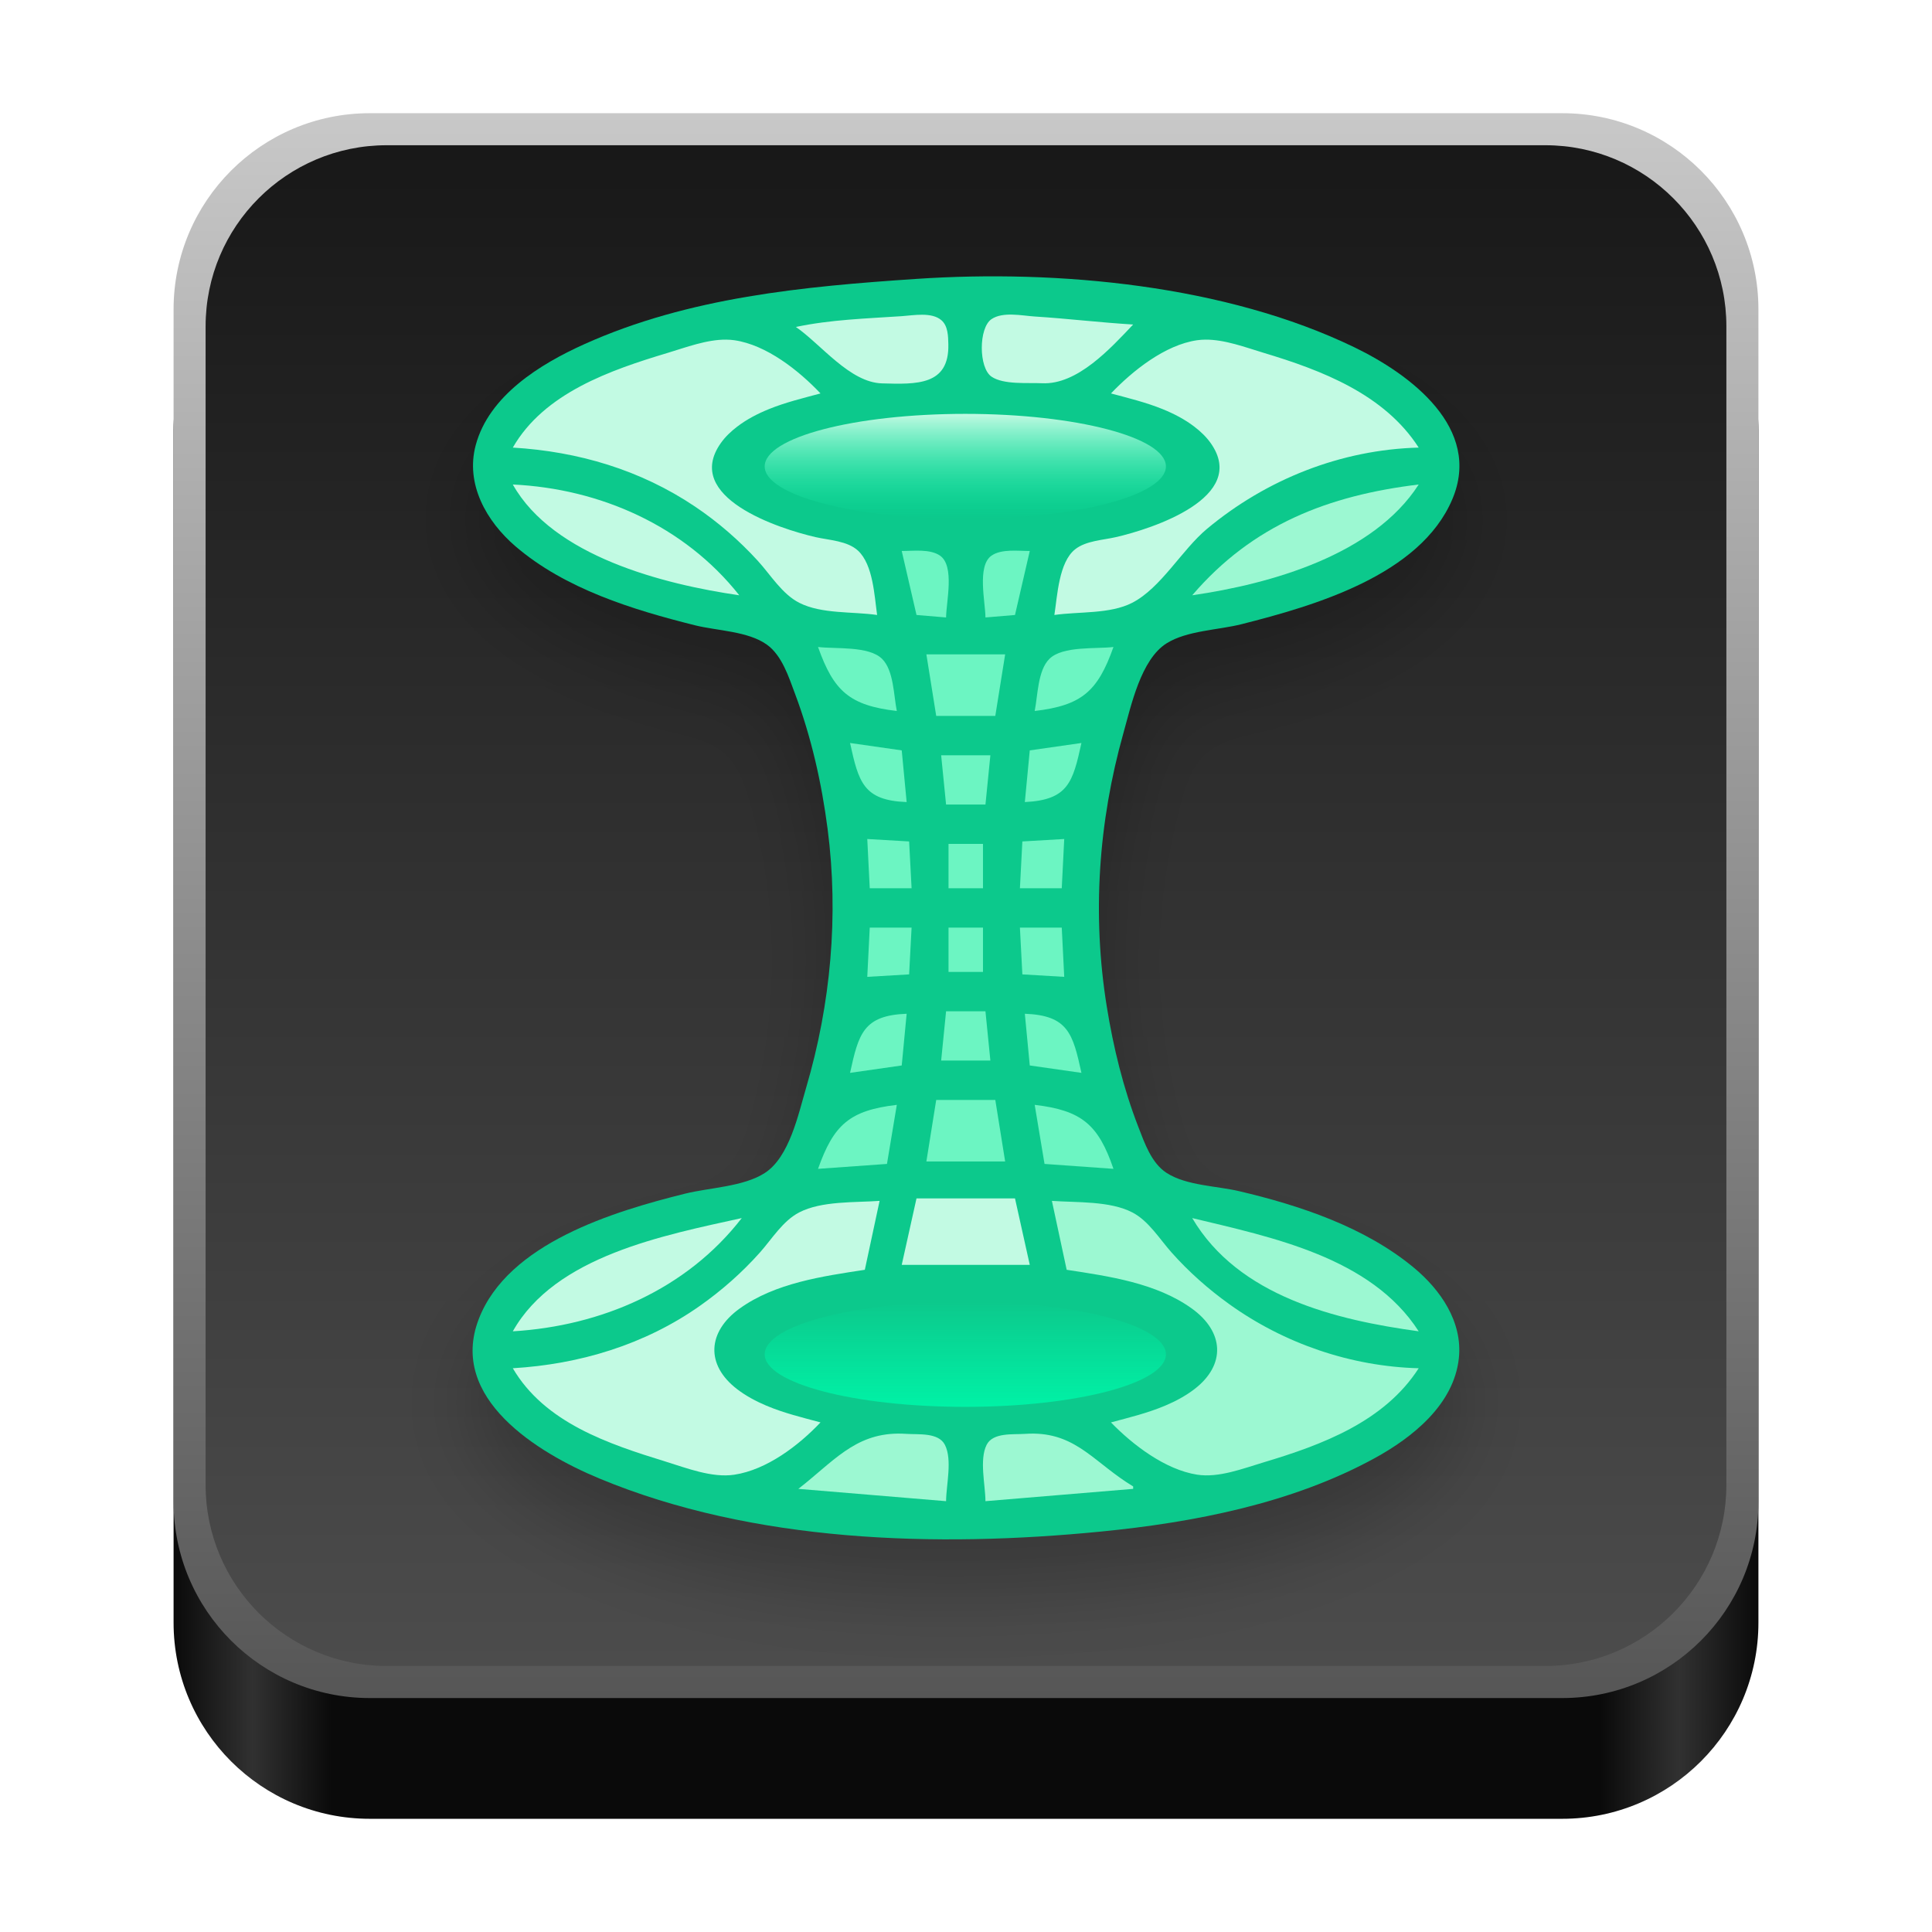
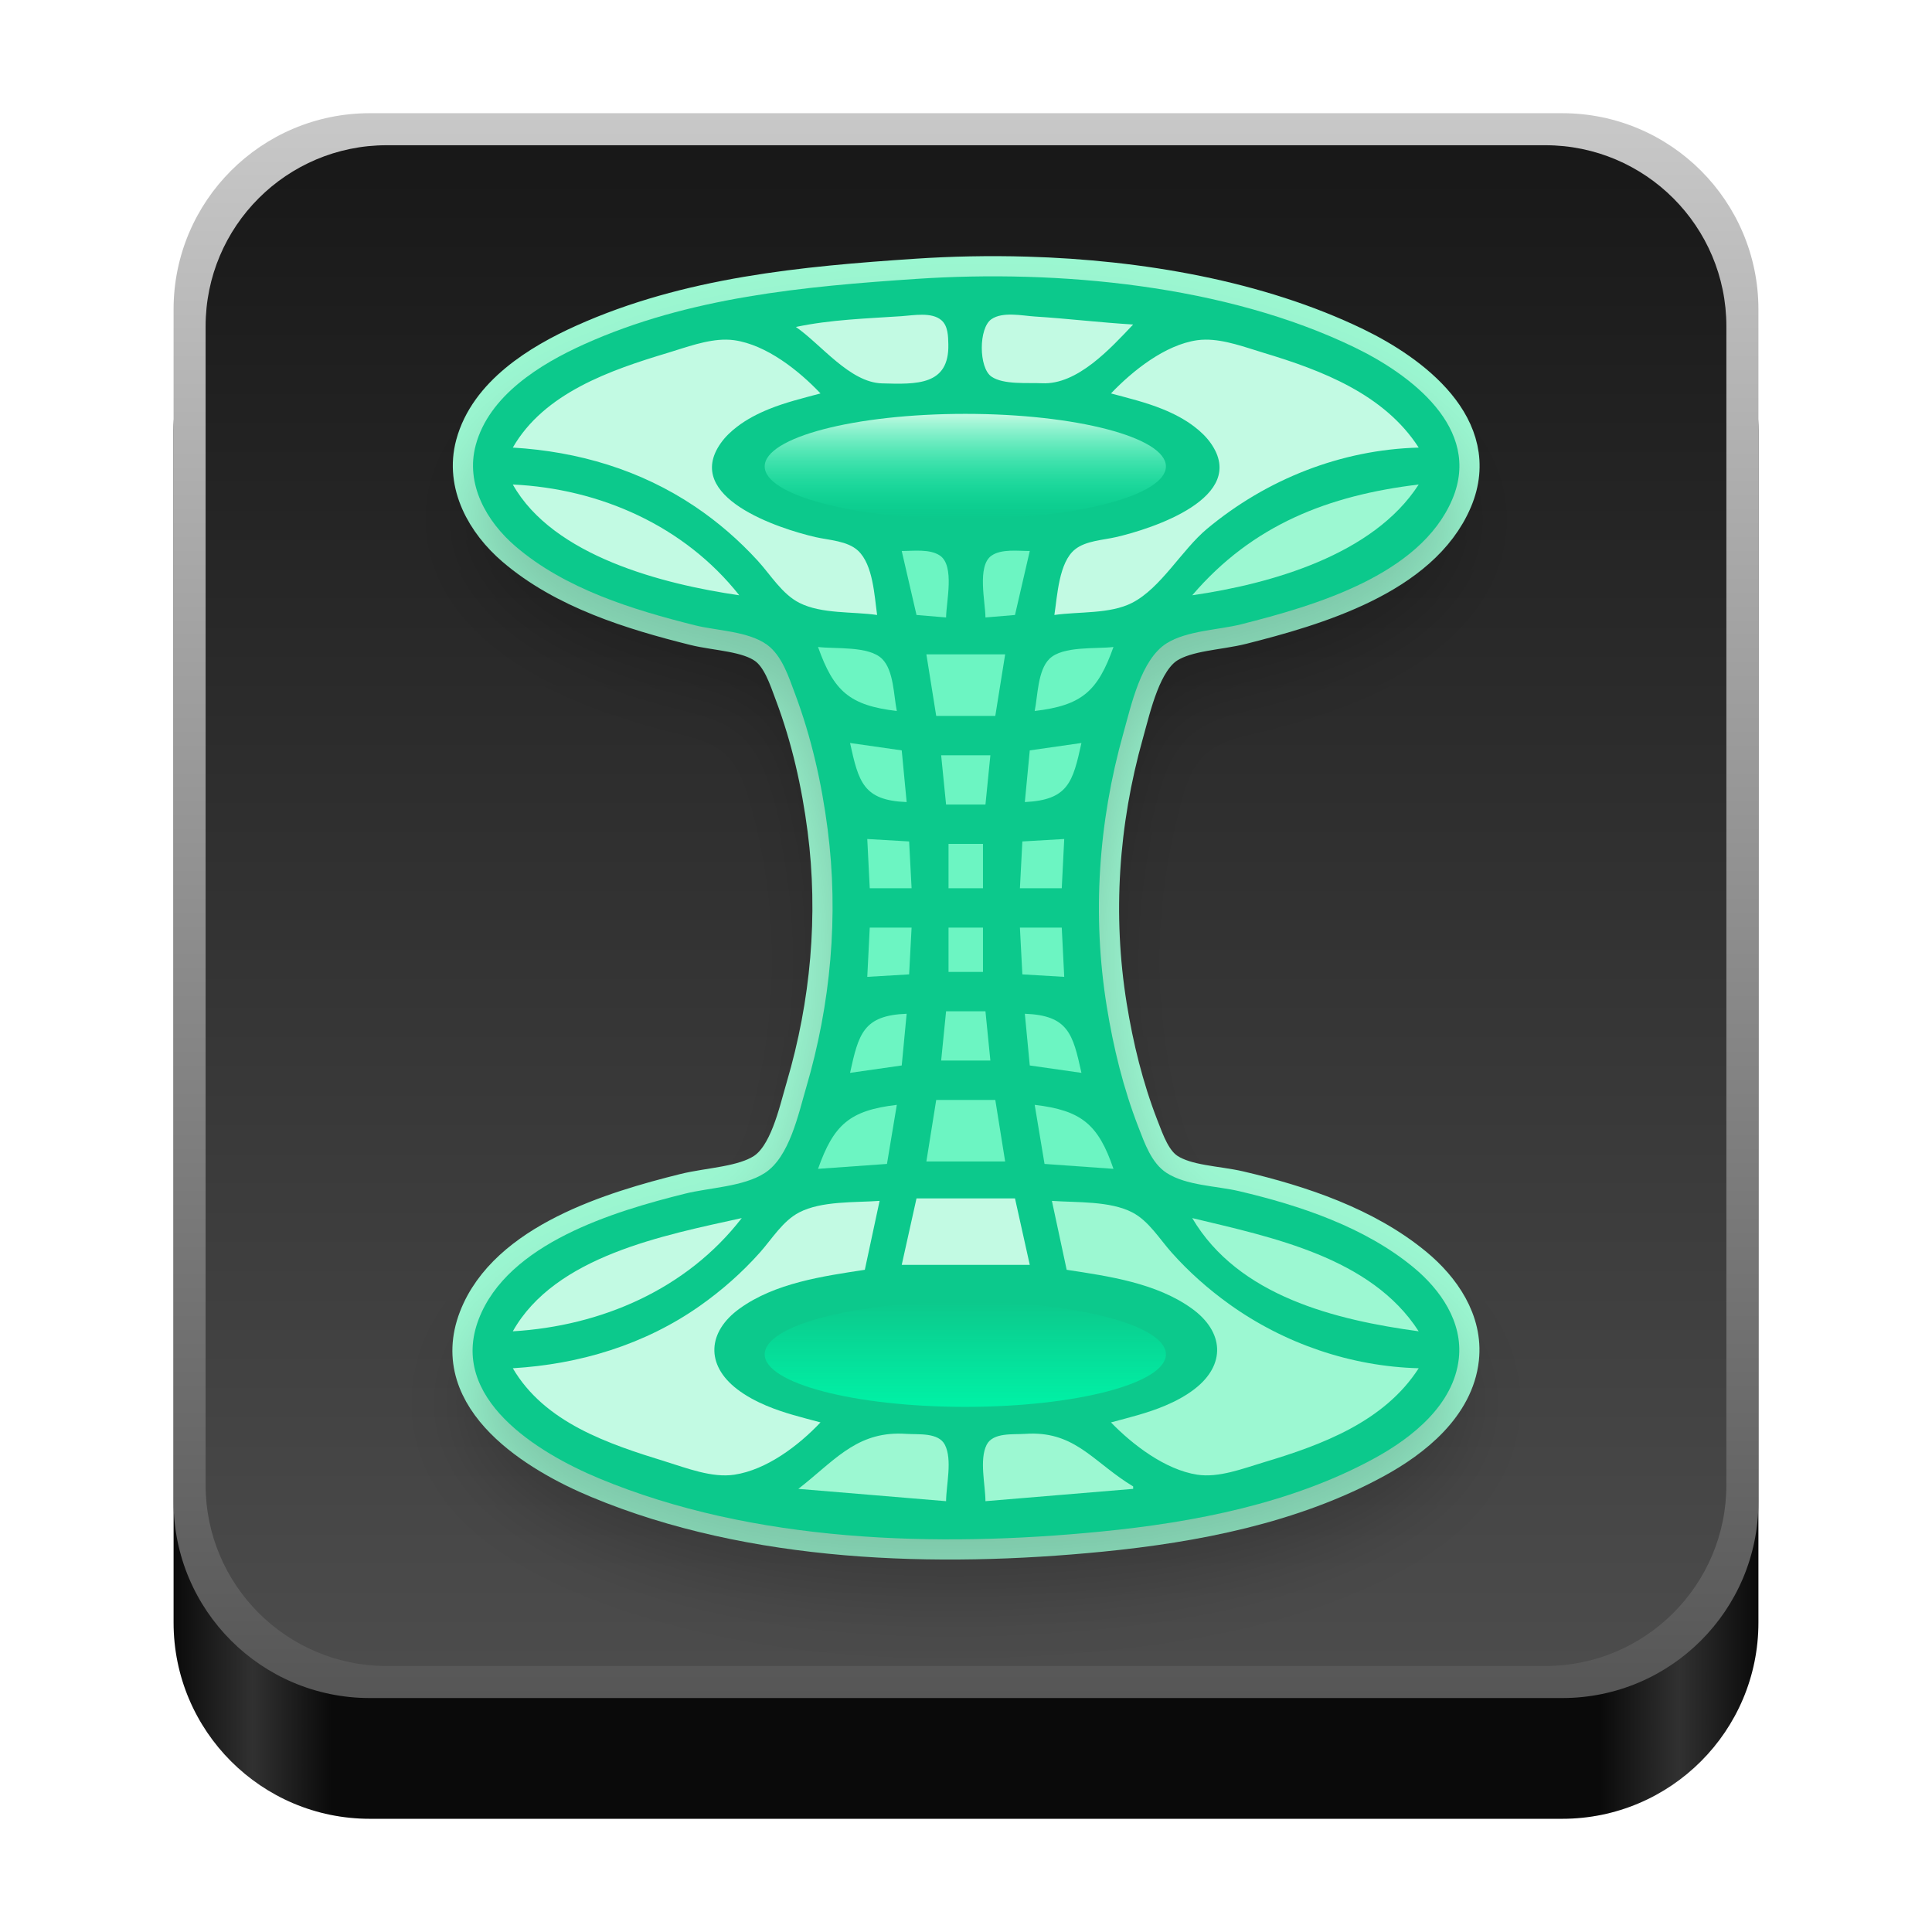
<svg xmlns="http://www.w3.org/2000/svg" xmlns:xlink="http://www.w3.org/1999/xlink" width="128" height="128" viewBox="0 0 128 128" version="1.1" id="svg5" xml:space="preserve">
  <defs id="defs2">
    <linearGradient id="linearGradient3">
      <stop style="stop-color:#00f2a6;stop-opacity:1;" offset="0" id="stop3" />
      <stop style="stop-color:#00f2a6;stop-opacity:0;" offset="1" id="stop4" />
    </linearGradient>
    <linearGradient id="linearGradient1">
      <stop style="stop-color:#c2fae3;stop-opacity:1" offset="0" id="stop1" />
      <stop style="stop-color:#00f2a6;stop-opacity:0;" offset="1" id="stop2" />
    </linearGradient>
    <linearGradient id="linearGradient11">
      <stop style="stop-color:#181818;stop-opacity:1;" offset="0" id="stop11" />
      <stop style="stop-color:#4c4c4c;stop-opacity:1;" offset="1" id="stop12" />
    </linearGradient>
    <linearGradient id="linearGradient404">
      <stop style="stop-color:#565656;stop-opacity:1;" offset="0" id="stop400" />
      <stop style="stop-color:#c8c8c8;stop-opacity:1;" offset="1" id="stop402" />
    </linearGradient>
    <linearGradient y2="236" x2="96" y1="236" x1="32" gradientTransform="translate(604.8168,170.5864)" gradientUnits="userSpaceOnUse" id="linearGradient1099" xlink:href="#linearGradient1036" />
    <linearGradient id="linearGradient1036">
      <stop id="stop1032" offset="0" style="stop-color:#d5d3cf;stop-opacity:1;" />
      <stop id="stop1034" offset="1" style="stop-color:#f6f5f4;stop-opacity:1" />
    </linearGradient>
    <radialGradient r="32" fy="-76" fx="-244" cy="-76" cx="-244" gradientTransform="matrix(0.8833333,0,0,0.8833333,-460.3502,463.1197)" gradientUnits="userSpaceOnUse" id="radialGradient1103" xlink:href="#linearGradient1069" />
    <linearGradient id="linearGradient1069">
      <stop id="stop1065" offset="0" style="stop-color:#d5d3cf;stop-opacity:1" />
      <stop id="stop1067-1" offset="1" style="stop-color:#949390;stop-opacity:1" />
    </linearGradient>
    <linearGradient gradientUnits="userSpaceOnUse" y2="232" x2="64" y1="262.5" x1="64" id="linearGradient1027" xlink:href="#linearGradient1025" gradientTransform="translate(-470.5864,432.8168)" />
    <linearGradient id="linearGradient1025">
      <stop id="stop1021" offset="0" style="stop-color:#9a9996;stop-opacity:1" />
      <stop id="stop1023" offset="1" style="stop-color:#77767b;stop-opacity:1" />
    </linearGradient>
    <clipPath clipPathUnits="userSpaceOnUse" id="clipPath1609-7">
      <path id="path1611-5" d="m 252,116 28,-28 v -8 h -36 v 36 z" style="fill:#e74747;stroke:none;stroke-width:0.25px;stroke-linecap:butt;stroke-linejoin:miter;stroke-opacity:1" />
    </clipPath>
    <linearGradient id="linearGradient8241">
      <stop style="stop-color:#0a0a0a;stop-opacity:1;" offset="0" id="stop8237" />
      <stop style="stop-color:#313131;stop-opacity:1;" offset="0.05" id="stop9349" />
      <stop style="stop-color:#0a0a0a;stop-opacity:1;" offset="0.1" id="stop21746" />
      <stop style="stop-color:#0a0a0a;stop-opacity:1;" offset="0.9" id="stop21940" />
      <stop style="stop-color:#313131;stop-opacity:1;" offset="0.95" id="stop9351" />
      <stop style="stop-color:#0a0a0a;stop-opacity:1;" offset="1" id="stop8239" />
    </linearGradient>
    <radialGradient r="32" fy="-76" fx="-244" cy="-76" cx="-244" gradientTransform="matrix(0.8833333,0,0,0.8833333,-460.3502,463.1197)" gradientUnits="userSpaceOnUse" id="radialGradient1103-5" xlink:href="#linearGradient1069" />
    <clipPath clipPathUnits="userSpaceOnUse" id="clipPath1609-7-7">
      <path id="path1611-5-0" d="m 252,116 28,-28 v -8 h -36 v 36 z" style="fill:#e74747;stroke:none;stroke-width:0.25px;stroke-linecap:butt;stroke-linejoin:miter;stroke-opacity:1" />
    </clipPath>
    <clipPath clipPathUnits="userSpaceOnUse" id="clipPath744">
      <rect style="fill:#1e88e5;fill-opacity:1;stroke-width:0.265" id="rect746" width="541.867" height="541.867" x="0" y="1.5987212e-14" rx="79.375" ry="79.375" />
    </clipPath>
    <clipPath clipPathUnits="userSpaceOnUse" id="clipPath62">
      <rect style="fill:#1e88e5;fill-opacity:1;stroke-width:0.265" id="rect64" width="541.867" height="541.867" x="2.2507105e-05" y="-0.422" rx="79.375" ry="79.375" />
    </clipPath>
    <linearGradient xlink:href="#linearGradient8241" id="linearGradient8243" x1="11.5" y1="120.5" x2="116.5" y2="120.5" gradientUnits="userSpaceOnUse" />
    <radialGradient r="32" fy="-76" fx="-244" cy="-76" cx="-244" gradientTransform="matrix(0.8833333,0,0,0.8833333,-460.3502,463.1197)" gradientUnits="userSpaceOnUse" id="radialGradient1103-6" xlink:href="#linearGradient1069" />
    <clipPath clipPathUnits="userSpaceOnUse" id="clipPath1609-7-2">
      <path id="path1611-5-3" d="m 252,116 28,-28 v -8 h -36 v 36 z" style="fill:#e74747;stroke:none;stroke-width:0.25px;stroke-linecap:butt;stroke-linejoin:miter;stroke-opacity:1" />
    </clipPath>
    <radialGradient r="32" fy="-76" fx="-244" cy="-76" cx="-244" gradientTransform="matrix(0.8833333,0,0,0.8833333,-460.3502,463.1197)" gradientUnits="userSpaceOnUse" id="radialGradient1103-56" xlink:href="#linearGradient1069" />
    <clipPath clipPathUnits="userSpaceOnUse" id="clipPath1609-7-0">
      <path id="path1611-5-9" d="m 252,116 28,-28 v -8 h -36 v 36 z" style="fill:#e74747;stroke:none;stroke-width:0.25px;stroke-linecap:butt;stroke-linejoin:miter;stroke-opacity:1" />
    </clipPath>
    <clipPath clipPathUnits="userSpaceOnUse" id="clipPath37">
      <rect style="fill:#1a1a1a;fill-opacity:1;stroke-width:0.265" id="rect39" width="541.867" height="541.867" x="-2.6626146e-06" y="3.241" rx="79.375" ry="79.375" />
    </clipPath>
    <clipPath clipPathUnits="userSpaceOnUse" id="clipPath22042">
      <rect style="fill:#333333;fill-opacity:1;stroke-width:0.013" id="rect22044" width="27.32" height="27.484" x="166.968" y="105.404" rx="4.002" ry="4.026" />
    </clipPath>
    <clipPath clipPathUnits="userSpaceOnUse" id="clipPath1039">
      <rect style="fill:#b3b3b3;fill-opacity:1;stroke-width:0.265" id="rect1041" width="541.867" height="541.867" x="2.5931527e-05" y="-0" rx="79.375" ry="79.375" />
    </clipPath>
    <clipPath clipPathUnits="userSpaceOnUse" id="clipPath154">
      <rect style="fill:#b3b3b3;fill-opacity:1;stroke-width:0.265" id="rect156" width="541.867" height="541.867" x="-2.9218751e-05" y="-0" rx="79.375" ry="79.375" />
    </clipPath>
    <linearGradient xlink:href="#linearGradient404" id="linearGradient406" x1="64" y1="112.5" x2="64" y2="7.5" gradientUnits="userSpaceOnUse" />
    <linearGradient id="paint0_linear" x1="49.939" y1="0.258" x2="49.939" y2="99.742" gradientUnits="userSpaceOnUse" gradientTransform="matrix(0.7624293,0,0,0.7624293,26.69079,21.87851)">
      <stop stop-color="white" id="stop585" />
      <stop offset="1" stop-color="white" stop-opacity="0" id="stop587" />
    </linearGradient>
    <linearGradient xlink:href="#linearGradient11" id="linearGradient12" x1="64" y1="9.622" x2="64" y2="110.378" gradientUnits="userSpaceOnUse" />
    <filter style="color-interpolation-filters:sRGB;" id="filter82" x="-0.092" y="-0.072" width="1.184" height="1.185">
      <feFlood result="flood" in="SourceGraphic" flood-opacity="0.202" flood-color="rgb(0,0,0)" id="feFlood81" />
      <feGaussianBlur result="blur" in="SourceGraphic" stdDeviation="2.5" id="feGaussianBlur81" />
      <feOffset result="offset" in="blur" dx="0" dy="3.5" id="feOffset81" />
      <feComposite result="comp1" operator="in" in="flood" in2="offset" id="feComposite81" />
      <feComposite result="comp2" operator="over" in="SourceGraphic" in2="comp1" id="feComposite82" />
    </filter>
    <linearGradient xlink:href="#linearGradient1" id="linearGradient2" x1="63.954" y1="27.42" x2="63.954" y2="34.382" gradientUnits="userSpaceOnUse" />
    <linearGradient xlink:href="#linearGradient3" id="linearGradient4" x1="63.954" y1="93.208" x2="63.954" y2="86.247" gradientUnits="userSpaceOnUse" />
  </defs>
  <g id="layer2">
    <rect style="fill:url(#linearGradient8243);fill-opacity:1" id="rect440" width="105" height="105" x="11.5" y="15.5" rx="13" ry="13" />
    <rect style="fill:url(#linearGradient406);fill-opacity:1" id="rect358" width="105" height="105" x="11.5" y="7.5" rx="13" ry="13" />
    <rect style="fill:url(#linearGradient12);fill-opacity:1;stroke-width:0.96" id="rect338" width="100.755" height="100.755" x="13.622" y="9.622" rx="12" ry="12" />
+     <path id="path1" style="fill:#0cc98c;fill-opacity:1;stroke:#9cf8d2;stroke-width:2.675;stroke-opacity:1;stroke-dasharray:none" d="M 68.016 18.34 C 65.522 18.267 63.067 18.32 60.721 18.477 C 53.246 18.976 45.628 19.689 38.705 22.807 C 35.793 24.118 32.401 26.2 31.518 29.49 C 30.823 32.075 32.229 34.543 34.15 36.193 C 37.437 39.017 41.913 40.396 46.043 41.428 C 47.503 41.793 49.557 41.815 50.803 42.707 C 51.811 43.429 52.255 44.852 52.672 45.963 C 53.754 48.847 54.439 51.882 54.834 54.934 C 55.575 60.663 55.042 66.519 53.41 72.059 C 52.894 73.81 52.307 76.655 50.67 77.713 C 49.255 78.628 47.01 78.679 45.391 79.082 C 40.661 80.259 33.658 82.358 31.719 87.389 C 29.69 92.652 35.646 96.262 39.684 97.943 C 49.916 102.204 62.067 102.543 72.953 101.469 C 79.11 100.861 85.58 99.61 91.057 96.617 C 93.577 95.24 96.316 93.06 96.65 89.998 C 96.915 87.58 95.441 85.453 93.658 83.977 C 90.423 81.298 86.123 79.864 82.086 78.916 C 80.598 78.567 78.602 78.551 77.297 77.711 C 76.287 77.061 75.834 75.735 75.42 74.668 C 74.421 72.093 73.764 69.399 73.324 66.676 C 72.349 60.629 72.769 54.464 74.428 48.572 C 74.938 46.762 75.588 43.683 77.297 42.617 C 78.652 41.773 80.716 41.744 82.25 41.355 C 87.073 40.134 94.084 38.115 96.219 33.078 C 98.216 28.367 93.448 24.811 89.752 23.02 C 83.344 19.915 75.497 18.559 68.016 18.34 z " />
    <g id="g4" style="filter:url(#filter82)">
      <path style="fill:#0cc98c;stroke:none;stroke-width:0.975;fill-opacity:1" d="m 60.722,18.477 c -7.475,0.5 -15.094,1.211 -22.017,4.329 -2.912,1.312 -6.303,3.395 -7.187,6.685 -0.694,2.585 0.712,5.053 2.633,6.703 3.287,2.823 7.763,4.201 11.893,5.233 1.46,0.365 3.515,0.387 4.76,1.279 1.008,0.722 1.451,2.146 1.868,3.257 1.082,2.884 1.767,5.918 2.161,8.97 0.741,5.73 0.209,11.585 -1.423,17.125 -0.516,1.752 -1.102,4.597 -2.739,5.655 -1.415,0.915 -3.66,0.966 -5.279,1.369 -4.73,1.177 -11.733,3.276 -13.672,8.306 -2.029,5.263 3.926,8.874 7.964,10.556 10.232,4.261 22.385,4.6 33.271,3.525 6.157,-0.608 12.627,-1.859 18.103,-4.852 2.52,-1.377 5.259,-3.557 5.594,-6.62 C 96.915,87.58 95.441,85.452 93.658,83.976 90.423,81.297 86.124,79.864 82.087,78.916 80.599,78.567 78.601,78.552 77.296,77.712 76.286,77.062 75.834,75.734 75.42,74.667 74.42,72.092 73.764,69.399 73.325,66.676 72.349,60.629 72.769,54.464 74.428,48.573 c 0.51,-1.811 1.159,-4.89 2.868,-5.955 1.355,-0.845 3.42,-0.874 4.953,-1.262 4.823,-1.221 11.835,-3.24 13.97,-8.277 1.997,-4.711 -2.771,-8.269 -6.467,-10.06 C 81.208,18.879 70.105,17.85 60.722,18.477" id="path53" />
      <path id="path52" style="fill:#9cf8d2;fill-opacity:1;stroke:none;stroke-width:0.975" d="M 93.992 32.1 C 88.03 32.819 82.995 34.756 78.988 39.439 C 84.207 38.681 90.993 36.766 93.992 32.1 z M 69.691 79.561 L 70.67 84.127 C 73.468 84.555 76.62 85.001 78.973 86.701 C 81.091 88.232 81.24 90.419 79.129 92.037 C 78.539 92.489 77.876 92.84 77.193 93.129 C 76.038 93.618 74.814 93.913 73.605 94.238 C 75.046 95.726 77.204 97.373 79.314 97.701 C 80.747 97.924 82.363 97.29 83.717 96.885 C 87.586 95.727 91.717 94.19 93.992 90.65 C 89.507 90.532 85.081 89.019 81.434 86.398 C 80.044 85.4 78.759 84.26 77.621 82.982 C 76.825 82.089 76.108 80.891 75.02 80.326 C 73.532 79.554 71.334 79.68 69.691 79.561 z M 78.988 80.701 C 82.049 85.894 88.506 87.453 93.992 88.203 C 90.839 83.298 84.275 81.973 78.988 80.701 z M 59.475 94.98 C 56.603 95.014 55.194 96.852 52.893 98.641 L 62.68 99.457 C 62.689 98.378 63.106 96.709 62.602 95.723 C 62.176 94.891 60.843 95.052 60.068 94.998 C 59.863 94.984 59.666 94.978 59.475 94.98 z M 68.498 94.98 C 68.306 94.978 68.107 94.983 67.898 94.998 C 67.127 95.052 65.787 94.891 65.367 95.723 C 64.872 96.704 65.283 98.382 65.289 99.457 L 75.074 98.641 L 75.074 98.479 C 72.571 96.969 71.383 95.025 68.498 94.98 z " />
      <path id="path49" style="fill:#c2fae3;fill-opacity:1;stroke:none;stroke-width:0.975" d="M 67.084 20.844 C 66.568 20.831 66.062 20.889 65.686 21.146 C 64.831 21.73 64.835 24.366 65.686 24.951 C 66.488 25.503 68.099 25.345 69.039 25.391 C 71.376 25.504 73.566 23.092 75.074 21.5 C 72.897 21.37 70.729 21.107 68.551 20.969 C 68.128 20.942 67.6 20.857 67.084 20.844 z M 61.109 20.852 C 60.628 20.847 60.13 20.921 59.742 20.947 C 57.407 21.104 55.027 21.175 52.73 21.662 C 54.409 22.823 56.299 25.341 58.438 25.4 C 60.72 25.464 62.894 25.548 62.83 22.809 C 62.818 22.28 62.81 21.602 62.379 21.223 C 62.056 20.938 61.591 20.856 61.109 20.852 z M 48.107 22.502 C 46.819 22.49 45.435 23.019 44.25 23.375 C 40.448 24.518 36.059 26.026 33.975 29.654 C 38.304 29.913 42.423 31.126 46.043 33.559 C 47.569 34.584 48.972 35.803 50.211 37.16 C 51.055 38.085 51.815 39.361 52.961 39.941 C 54.44 40.69 56.495 40.508 58.111 40.744 C 57.931 39.472 57.846 37.419 56.85 36.486 C 56.148 35.83 54.928 35.79 54.035 35.586 C 51.611 35.03 45.222 32.95 47.752 29.361 C 48.049 28.939 48.429 28.581 48.838 28.268 C 49.475 27.78 50.195 27.409 50.936 27.107 C 52.043 26.657 53.21 26.376 54.361 26.066 C 52.93 24.555 50.787 22.848 48.652 22.541 C 48.473 22.515 48.291 22.504 48.107 22.502 z M 79.859 22.502 C 79.675 22.504 79.494 22.515 79.314 22.541 C 77.183 22.848 75.041 24.563 73.605 26.066 C 74.757 26.376 75.924 26.657 77.031 27.107 C 77.772 27.409 78.492 27.78 79.129 28.268 C 79.537 28.581 79.917 28.939 80.215 29.361 C 82.745 32.95 76.356 35.03 73.932 35.586 C 73.072 35.783 71.941 35.826 71.227 36.395 C 70.149 37.251 70.052 39.481 69.855 40.744 C 71.467 40.509 73.53 40.693 75.002 39.941 C 76.915 38.964 78.297 36.429 79.967 35.037 C 83.914 31.748 88.849 29.79 93.992 29.654 C 91.721 26.121 87.582 24.537 83.717 23.375 C 82.532 23.019 81.147 22.49 79.859 22.502 z M 33.975 32.1 C 36.648 36.851 43.935 38.707 48.979 39.439 C 45.343 34.839 39.762 32.375 33.975 32.1 z M 60.721 79.396 L 59.742 83.801 L 68.225 83.801 L 67.246 79.396 L 60.721 79.396 z M 58.275 79.561 C 56.633 79.68 54.435 79.554 52.947 80.326 C 51.859 80.891 51.141 82.089 50.346 82.982 C 49.164 84.309 47.822 85.492 46.369 86.516 C 42.715 89.09 38.407 90.385 33.975 90.65 C 36.093 94.261 40.293 95.66 44.086 96.83 C 45.483 97.261 47.17 97.928 48.652 97.703 C 50.806 97.377 52.911 95.769 54.361 94.238 C 53.153 93.913 51.929 93.618 50.773 93.129 C 50.091 92.84 49.428 92.489 48.838 92.037 C 46.727 90.419 46.876 88.232 48.994 86.701 C 51.347 85.001 54.499 84.555 57.297 84.127 L 58.275 79.561 z M 49.143 80.701 C 43.997 81.84 36.787 83.205 33.975 88.203 C 39.83 87.853 45.49 85.426 49.143 80.701 z " />
      <path id="path45" style="fill:#6cf5c2;fill-opacity:1;stroke:none;stroke-width:0.975" d="M 61.049 36.486 C 60.594 36.467 60.126 36.505 59.742 36.504 L 60.721 40.744 L 62.68 40.908 C 62.689 39.883 63.265 37.498 62.281 36.814 C 61.947 36.583 61.504 36.506 61.049 36.486 z M 66.918 36.486 C 66.463 36.506 66.021 36.582 65.688 36.814 C 64.717 37.49 65.283 39.891 65.289 40.908 L 67.246 40.744 L 68.225 36.504 C 67.841 36.505 67.373 36.467 66.918 36.486 z M 54.197 42.865 C 55.236 45.797 56.288 46.737 59.416 47.105 C 59.209 46.089 59.217 44.42 58.441 43.652 C 57.562 42.782 55.357 43.005 54.197 42.865 z M 73.77 42.865 C 72.61 43.005 70.405 42.782 69.525 43.652 C 68.749 44.42 68.758 46.089 68.551 47.105 C 71.678 46.737 72.731 45.797 73.77 42.865 z M 61.375 43.354 L 62.027 47.432 L 65.941 47.432 L 66.594 43.354 L 61.375 43.354 z M 56.318 49.225 C 56.886 51.81 57.194 53.031 60.068 53.139 L 59.742 49.715 L 56.318 49.225 z M 71.648 49.225 L 68.225 49.715 L 67.898 53.139 C 70.77 53 71.078 51.824 71.648 49.225 z M 62.354 50.041 L 62.68 53.303 L 65.289 53.303 L 65.615 50.041 L 62.354 50.041 z M 57.459 55.586 L 57.623 58.848 L 60.395 58.848 L 60.232 55.748 L 57.459 55.586 z M 70.508 55.586 L 67.734 55.748 L 67.572 58.848 L 70.344 58.848 L 70.508 55.586 z M 62.842 55.912 L 62.842 58.848 L 65.125 58.848 L 65.125 55.912 L 62.842 55.912 z M 57.623 61.457 L 57.459 64.719 L 60.232 64.555 L 60.395 61.457 L 57.623 61.457 z M 62.842 61.457 L 62.842 64.393 L 65.125 64.393 L 65.125 61.457 L 62.842 61.457 z M 67.572 61.457 L 67.734 64.555 L 70.508 64.719 L 70.344 61.457 L 67.572 61.457 z M 62.68 67.002 L 62.354 70.264 L 65.615 70.264 L 65.289 67.002 L 62.68 67.002 z M 60.068 67.164 C 57.194 67.272 56.886 68.495 56.318 71.08 L 59.742 70.59 L 60.068 67.164 z M 67.898 67.164 L 68.225 70.59 L 71.648 71.08 C 71.081 68.495 70.772 67.272 67.898 67.164 z M 62.027 72.873 L 61.375 76.951 L 66.594 76.951 L 65.941 72.873 L 62.027 72.873 z M 59.416 73.199 C 56.288 73.568 55.236 74.508 54.197 77.439 L 58.764 77.113 L 59.416 73.199 z M 68.551 73.199 L 69.203 77.113 L 73.77 77.439 C 72.768 74.499 71.655 73.565 68.551 73.199 z " />
      <ellipse style="fill:url(#linearGradient2);fill-opacity:1;stroke:none;stroke-width:1.825;stroke-linecap:round;stroke-linejoin:round;stroke-dasharray:none;stroke-opacity:1" id="path54" cx="63.954" cy="30.901" rx="13.291" ry="3.481" />
      <ellipse style="fill:url(#linearGradient4);fill-opacity:1;stroke:none;stroke-width:1.825;stroke-linecap:round;stroke-linejoin:round;stroke-dasharray:none;stroke-opacity:1" id="ellipse55" cx="63.954" cy="89.727" rx="13.291" ry="3.481" />
    </g>
  </g>
</svg>
